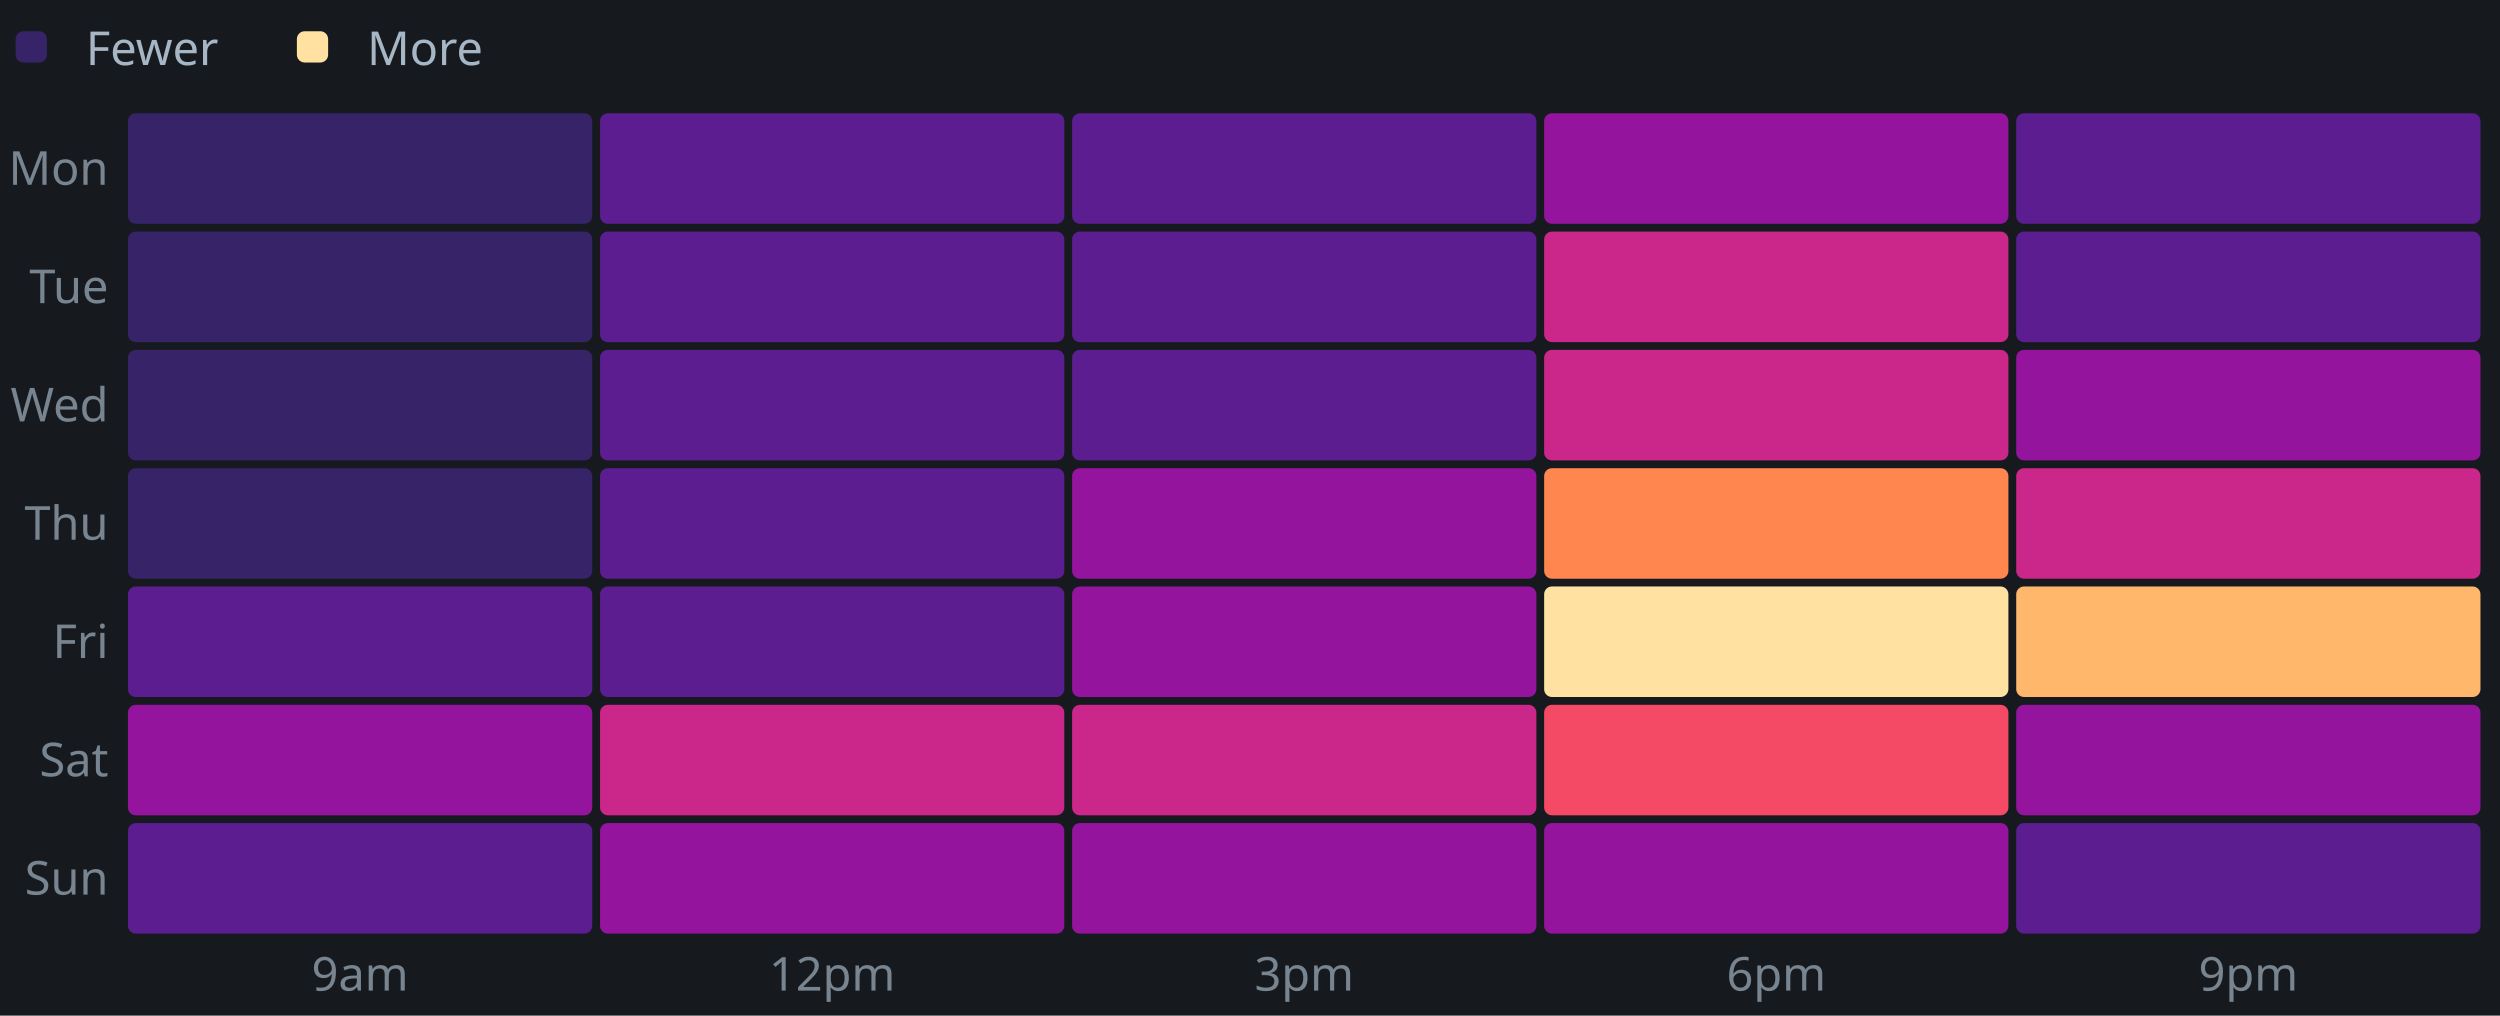
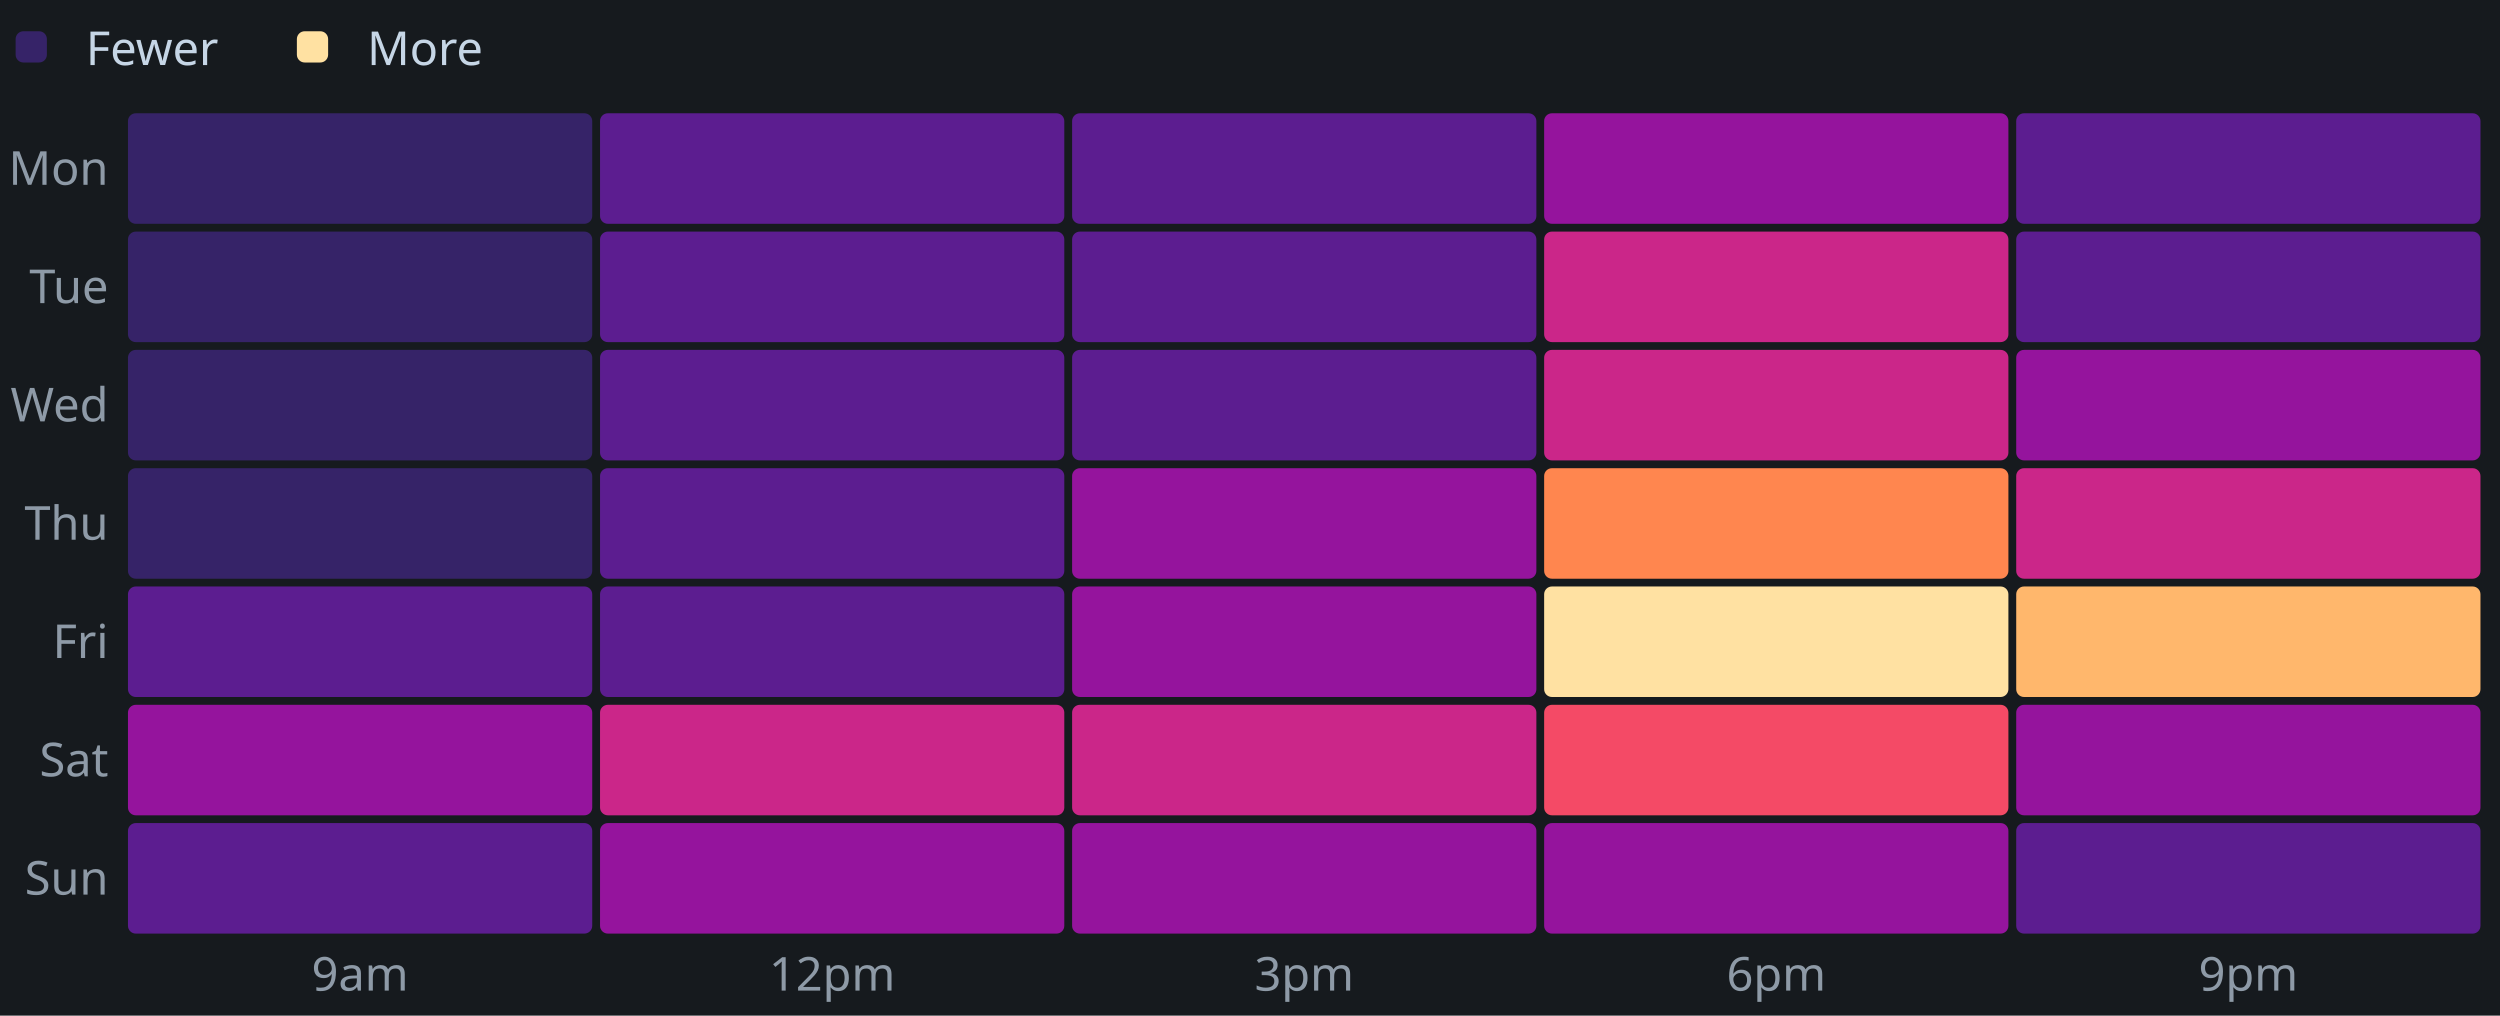
- <svg xmlns="http://www.w3.org/2000/svg" class="ts-chart" width="640" height="260" viewBox="0 -24 640 260" role="img" aria-roledescription="chart" aria-label="Fans buy most on Friday evenings" style="font-family:Intermission,system-ui,sans-serif;font-size:12px;font-variant-numeric:tabular-nums;color:#a6b6c5;background:#161a1e;display:block;overflow:visible">
+ <svg xmlns="http://www.w3.org/2000/svg" class="ts-chart" width="640" height="260" viewBox="0 -24 640 260" role="img" aria-roledescription="chart" aria-label="Fans buy most on Friday evenings" style="font-family:Intermission,system-ui,sans-serif;font-size:12px;font-variant-numeric:tabular-nums;color:#c6d6e6;background:#161a1e;display:block;overflow:visible">
  <style>[data-ts-key^="label-"]{paint-order:stroke;stroke:#161a1e;stroke-width:3px;stroke-linejoin:round}</style>
  <rect x="0" y="-24" width="640" height="260" fill="#161a1e" />
  <g data-slot="chart-legend" aria-hidden="true">
    <rect x="4" y="-16" width="8" height="8" rx="2" fill="#362368" />
-     <text x="22" y="-12" dominant-baseline="central" fill="#a6b6c5">Fewer</text>
+     <text x="22" y="-12" dominant-baseline="central" fill="#c6d6e6">Fewer</text>
    <rect x="76" y="-16" width="8" height="8" rx="2" fill="#ffe1a2" />
-     <text x="94" y="-12" dominant-baseline="central" fill="#a6b6c5">More</text>
+     <text x="94" y="-12" dominant-baseline="central" fill="#c6d6e6">More</text>
  </g>
  <g data-ts-key="marks" class="ts-chart__marks">
    <g data-ts-key="states:cells">
      <g data-ts-key="cells" class="ts-chart__rect" aria-hidden="true">
        <rect data-ts-key="cells:string:3:Mon:string:61:[&quot;string:3:9am&quot;,&quot;string:3:9am&quot;,&quot;string:3:Mon&quot;,&quot;string:3:Mon&quot;]" fill="#362368" x="32.76" y="5" width="118.85" height="28.29" rx="2" />
        <rect data-ts-key="cells:string:3:Mon:string:63:[&quot;string:4:12pm&quot;,&quot;string:4:12pm&quot;,&quot;string:3:Mon&quot;,&quot;string:3:Mon&quot;]" fill="#5c1d90" x="153.61" y="5" width="118.85" height="28.29" rx="2" />
        <rect data-ts-key="cells:string:3:Mon:string:61:[&quot;string:3:3pm&quot;,&quot;string:3:3pm&quot;,&quot;string:3:Mon&quot;,&quot;string:3:Mon&quot;]" fill="#5c1d90" x="274.46" y="5" width="118.85" height="28.29" rx="2" />
        <rect data-ts-key="cells:string:3:Mon:string:61:[&quot;string:3:6pm&quot;,&quot;string:3:6pm&quot;,&quot;string:3:Mon&quot;,&quot;string:3:Mon&quot;]" fill="#95149d" x="395.3" y="5" width="118.85" height="28.29" rx="2" />
        <rect data-ts-key="cells:string:3:Mon:string:61:[&quot;string:3:9pm&quot;,&quot;string:3:9pm&quot;,&quot;string:3:Mon&quot;,&quot;string:3:Mon&quot;]" fill="#5c1d90" x="516.15" y="5" width="118.85" height="28.29" rx="2" />
        <rect data-ts-key="cells:string:3:Tue:string:61:[&quot;string:3:9am&quot;,&quot;string:3:9am&quot;,&quot;string:3:Tue&quot;,&quot;string:3:Tue&quot;]" fill="#362368" x="32.76" y="35.29" width="118.85" height="28.29" rx="2" />
        <rect data-ts-key="cells:string:3:Tue:string:63:[&quot;string:4:12pm&quot;,&quot;string:4:12pm&quot;,&quot;string:3:Tue&quot;,&quot;string:3:Tue&quot;]" fill="#5c1d90" x="153.61" y="35.29" width="118.85" height="28.29" rx="2" />
        <rect data-ts-key="cells:string:3:Tue:string:61:[&quot;string:3:3pm&quot;,&quot;string:3:3pm&quot;,&quot;string:3:Tue&quot;,&quot;string:3:Tue&quot;]" fill="#5c1d90" x="274.46" y="35.29" width="118.85" height="28.29" rx="2" />
        <rect data-ts-key="cells:string:3:Tue:string:61:[&quot;string:3:6pm&quot;,&quot;string:3:6pm&quot;,&quot;string:3:Tue&quot;,&quot;string:3:Tue&quot;]" fill="#cb2689" x="395.3" y="35.29" width="118.85" height="28.29" rx="2" />
        <rect data-ts-key="cells:string:3:Tue:string:61:[&quot;string:3:9pm&quot;,&quot;string:3:9pm&quot;,&quot;string:3:Tue&quot;,&quot;string:3:Tue&quot;]" fill="#5c1d90" x="516.15" y="35.29" width="118.85" height="28.29" rx="2" />
        <rect data-ts-key="cells:string:3:Wed:string:61:[&quot;string:3:9am&quot;,&quot;string:3:9am&quot;,&quot;string:3:Wed&quot;,&quot;string:3:Wed&quot;]" fill="#362368" x="32.76" y="65.57" width="118.85" height="28.29" rx="2" />
        <rect data-ts-key="cells:string:3:Wed:string:63:[&quot;string:4:12pm&quot;,&quot;string:4:12pm&quot;,&quot;string:3:Wed&quot;,&quot;string:3:Wed&quot;]" fill="#5c1d90" x="153.61" y="65.57" width="118.85" height="28.29" rx="2" />
        <rect data-ts-key="cells:string:3:Wed:string:61:[&quot;string:3:3pm&quot;,&quot;string:3:3pm&quot;,&quot;string:3:Wed&quot;,&quot;string:3:Wed&quot;]" fill="#5c1d90" x="274.46" y="65.57" width="118.85" height="28.29" rx="2" />
        <rect data-ts-key="cells:string:3:Wed:string:61:[&quot;string:3:6pm&quot;,&quot;string:3:6pm&quot;,&quot;string:3:Wed&quot;,&quot;string:3:Wed&quot;]" fill="#cb2689" x="395.3" y="65.57" width="118.85" height="28.29" rx="2" />
        <rect data-ts-key="cells:string:3:Wed:string:61:[&quot;string:3:9pm&quot;,&quot;string:3:9pm&quot;,&quot;string:3:Wed&quot;,&quot;string:3:Wed&quot;]" fill="#95149d" x="516.15" y="65.57" width="118.85" height="28.29" rx="2" />
        <rect data-ts-key="cells:string:3:Thu:string:61:[&quot;string:3:9am&quot;,&quot;string:3:9am&quot;,&quot;string:3:Thu&quot;,&quot;string:3:Thu&quot;]" fill="#362368" x="32.76" y="95.86" width="118.85" height="28.29" rx="2" />
        <rect data-ts-key="cells:string:3:Thu:string:63:[&quot;string:4:12pm&quot;,&quot;string:4:12pm&quot;,&quot;string:3:Thu&quot;,&quot;string:3:Thu&quot;]" fill="#5c1d90" x="153.61" y="95.86" width="118.85" height="28.29" rx="2" />
        <rect data-ts-key="cells:string:3:Thu:string:61:[&quot;string:3:3pm&quot;,&quot;string:3:3pm&quot;,&quot;string:3:Thu&quot;,&quot;string:3:Thu&quot;]" fill="#95149d" x="274.46" y="95.86" width="118.85" height="28.29" rx="2" />
        <rect data-ts-key="cells:string:3:Thu:string:61:[&quot;string:3:6pm&quot;,&quot;string:3:6pm&quot;,&quot;string:3:Thu&quot;,&quot;string:3:Thu&quot;]" fill="#ff864f" x="395.3" y="95.86" width="118.85" height="28.29" rx="2" />
        <rect data-ts-key="cells:string:3:Thu:string:61:[&quot;string:3:9pm&quot;,&quot;string:3:9pm&quot;,&quot;string:3:Thu&quot;,&quot;string:3:Thu&quot;]" fill="#cb2689" x="516.15" y="95.86" width="118.85" height="28.29" rx="2" />
        <rect data-ts-key="cells:string:3:Fri:string:61:[&quot;string:3:9am&quot;,&quot;string:3:9am&quot;,&quot;string:3:Fri&quot;,&quot;string:3:Fri&quot;]" fill="#5c1d90" x="32.76" y="126.14" width="118.85" height="28.29" rx="2" />
        <rect data-ts-key="cells:string:3:Fri:string:63:[&quot;string:4:12pm&quot;,&quot;string:4:12pm&quot;,&quot;string:3:Fri&quot;,&quot;string:3:Fri&quot;]" fill="#5c1d90" x="153.61" y="126.14" width="118.85" height="28.29" rx="2" />
        <rect data-ts-key="cells:string:3:Fri:string:61:[&quot;string:3:3pm&quot;,&quot;string:3:3pm&quot;,&quot;string:3:Fri&quot;,&quot;string:3:Fri&quot;]" fill="#95149d" x="274.46" y="126.14" width="118.85" height="28.29" rx="2" />
        <rect data-ts-key="cells:string:3:Fri:string:61:[&quot;string:3:6pm&quot;,&quot;string:3:6pm&quot;,&quot;string:3:Fri&quot;,&quot;string:3:Fri&quot;]" fill="#ffe1a2" x="395.3" y="126.14" width="118.85" height="28.29" rx="2" />
        <rect data-ts-key="cells:string:3:Fri:string:61:[&quot;string:3:9pm&quot;,&quot;string:3:9pm&quot;,&quot;string:3:Fri&quot;,&quot;string:3:Fri&quot;]" fill="#ffb76c" x="516.15" y="126.14" width="118.85" height="28.29" rx="2" />
        <rect data-ts-key="cells:string:3:Sat:string:61:[&quot;string:3:9am&quot;,&quot;string:3:9am&quot;,&quot;string:3:Sat&quot;,&quot;string:3:Sat&quot;]" fill="#95149d" x="32.76" y="156.43" width="118.85" height="28.29" rx="2" />
        <rect data-ts-key="cells:string:3:Sat:string:63:[&quot;string:4:12pm&quot;,&quot;string:4:12pm&quot;,&quot;string:3:Sat&quot;,&quot;string:3:Sat&quot;]" fill="#cb2689" x="153.61" y="156.43" width="118.85" height="28.29" rx="2" />
        <rect data-ts-key="cells:string:3:Sat:string:61:[&quot;string:3:3pm&quot;,&quot;string:3:3pm&quot;,&quot;string:3:Sat&quot;,&quot;string:3:Sat&quot;]" fill="#cb2689" x="274.46" y="156.43" width="118.85" height="28.29" rx="2" />
        <rect data-ts-key="cells:string:3:Sat:string:61:[&quot;string:3:6pm&quot;,&quot;string:3:6pm&quot;,&quot;string:3:Sat&quot;,&quot;string:3:Sat&quot;]" fill="#f44a66" x="395.3" y="156.43" width="118.85" height="28.29" rx="2" />
        <rect data-ts-key="cells:string:3:Sat:string:61:[&quot;string:3:9pm&quot;,&quot;string:3:9pm&quot;,&quot;string:3:Sat&quot;,&quot;string:3:Sat&quot;]" fill="#95149d" x="516.15" y="156.43" width="118.85" height="28.29" rx="2" />
        <rect data-ts-key="cells:string:3:Sun:string:61:[&quot;string:3:9am&quot;,&quot;string:3:9am&quot;,&quot;string:3:Sun&quot;,&quot;string:3:Sun&quot;]" fill="#5c1d90" x="32.76" y="186.71" width="118.85" height="28.29" rx="2" />
        <rect data-ts-key="cells:string:3:Sun:string:63:[&quot;string:4:12pm&quot;,&quot;string:4:12pm&quot;,&quot;string:3:Sun&quot;,&quot;string:3:Sun&quot;]" fill="#95149d" x="153.61" y="186.71" width="118.85" height="28.29" rx="2" />
        <rect data-ts-key="cells:string:3:Sun:string:61:[&quot;string:3:3pm&quot;,&quot;string:3:3pm&quot;,&quot;string:3:Sun&quot;,&quot;string:3:Sun&quot;]" fill="#95149d" x="274.46" y="186.71" width="118.85" height="28.29" rx="2" />
        <rect data-ts-key="cells:string:3:Sun:string:61:[&quot;string:3:6pm&quot;,&quot;string:3:6pm&quot;,&quot;string:3:Sun&quot;,&quot;string:3:Sun&quot;]" fill="#95149d" x="395.3" y="186.71" width="118.85" height="28.29" rx="2" />
        <rect data-ts-key="cells:string:3:Sun:string:61:[&quot;string:3:9pm&quot;,&quot;string:3:9pm&quot;,&quot;string:3:Sun&quot;,&quot;string:3:Sun&quot;]" fill="#5c1d90" x="516.15" y="186.71" width="118.85" height="28.29" rx="2" />
      </g>
    </g>
  </g>
  <g data-ts-key="axes" class="ts-chart__axes" aria-hidden="true">
-     <text data-ts-key="x-tick-label:string:3:9am" fill="#a6b6c5" fill-opacity="0.68" x="92.18" y="229.6" text-anchor="middle" font-size="12" font-family="inherit">9am</text>
-     <text data-ts-key="x-tick-label:string:4:12pm" fill="#a6b6c5" fill-opacity="0.68" x="213.03" y="229.6" text-anchor="middle" font-size="12" font-family="inherit">12pm</text>
-     <text data-ts-key="x-tick-label:string:3:3pm" fill="#a6b6c5" fill-opacity="0.68" x="333.88" y="229.6" text-anchor="middle" font-size="12" font-family="inherit">3pm</text>
-     <text data-ts-key="x-tick-label:string:3:6pm" fill="#a6b6c5" fill-opacity="0.68" x="454.73" y="229.6" text-anchor="middle" font-size="12" font-family="inherit">6pm</text>
-     <text data-ts-key="x-tick-label:string:3:9pm" fill="#a6b6c5" fill-opacity="0.68" x="575.58" y="229.6" text-anchor="middle" font-size="12" font-family="inherit">9pm</text>
-     <text data-ts-key="y-tick-label:string:3:Mon" fill="#a6b6c5" fill-opacity="0.68" x="27.76" y="19.14" text-anchor="end" dominant-baseline="middle" font-size="12" font-family="inherit">Mon</text>
-     <text data-ts-key="y-tick-label:string:3:Tue" fill="#a6b6c5" fill-opacity="0.68" x="27.76" y="49.43" text-anchor="end" dominant-baseline="middle" font-size="12" font-family="inherit">Tue</text>
-     <text data-ts-key="y-tick-label:string:3:Wed" fill="#a6b6c5" fill-opacity="0.68" x="27.76" y="79.71" text-anchor="end" dominant-baseline="middle" font-size="12" font-family="inherit">Wed</text>
-     <text data-ts-key="y-tick-label:string:3:Thu" fill="#a6b6c5" fill-opacity="0.68" x="27.76" y="110" text-anchor="end" dominant-baseline="middle" font-size="12" font-family="inherit">Thu</text>
-     <text data-ts-key="y-tick-label:string:3:Fri" fill="#a6b6c5" fill-opacity="0.68" x="27.76" y="140.29" text-anchor="end" dominant-baseline="middle" font-size="12" font-family="inherit">Fri</text>
-     <text data-ts-key="y-tick-label:string:3:Sat" fill="#a6b6c5" fill-opacity="0.68" x="27.76" y="170.57" text-anchor="end" dominant-baseline="middle" font-size="12" font-family="inherit">Sat</text>
-     <text data-ts-key="y-tick-label:string:3:Sun" fill="#a6b6c5" fill-opacity="0.68" x="27.76" y="200.86" text-anchor="end" dominant-baseline="middle" font-size="12" font-family="inherit">Sun</text>
+     <text data-ts-key="x-tick-label:string:3:9am" fill="#c6d6e6" fill-opacity="0.68" x="92.18" y="229.6" text-anchor="middle" font-size="12" font-family="inherit">9am</text>
+     <text data-ts-key="x-tick-label:string:4:12pm" fill="#c6d6e6" fill-opacity="0.68" x="213.03" y="229.6" text-anchor="middle" font-size="12" font-family="inherit">12pm</text>
+     <text data-ts-key="x-tick-label:string:3:3pm" fill="#c6d6e6" fill-opacity="0.68" x="333.88" y="229.6" text-anchor="middle" font-size="12" font-family="inherit">3pm</text>
+     <text data-ts-key="x-tick-label:string:3:6pm" fill="#c6d6e6" fill-opacity="0.68" x="454.73" y="229.6" text-anchor="middle" font-size="12" font-family="inherit">6pm</text>
+     <text data-ts-key="x-tick-label:string:3:9pm" fill="#c6d6e6" fill-opacity="0.68" x="575.58" y="229.6" text-anchor="middle" font-size="12" font-family="inherit">9pm</text>
+     <text data-ts-key="y-tick-label:string:3:Mon" fill="#c6d6e6" fill-opacity="0.68" x="27.76" y="19.14" text-anchor="end" dominant-baseline="middle" font-size="12" font-family="inherit">Mon</text>
+     <text data-ts-key="y-tick-label:string:3:Tue" fill="#c6d6e6" fill-opacity="0.68" x="27.76" y="49.43" text-anchor="end" dominant-baseline="middle" font-size="12" font-family="inherit">Tue</text>
+     <text data-ts-key="y-tick-label:string:3:Wed" fill="#c6d6e6" fill-opacity="0.68" x="27.76" y="79.71" text-anchor="end" dominant-baseline="middle" font-size="12" font-family="inherit">Wed</text>
+     <text data-ts-key="y-tick-label:string:3:Thu" fill="#c6d6e6" fill-opacity="0.68" x="27.76" y="110" text-anchor="end" dominant-baseline="middle" font-size="12" font-family="inherit">Thu</text>
+     <text data-ts-key="y-tick-label:string:3:Fri" fill="#c6d6e6" fill-opacity="0.68" x="27.76" y="140.29" text-anchor="end" dominant-baseline="middle" font-size="12" font-family="inherit">Fri</text>
+     <text data-ts-key="y-tick-label:string:3:Sat" fill="#c6d6e6" fill-opacity="0.68" x="27.76" y="170.57" text-anchor="end" dominant-baseline="middle" font-size="12" font-family="inherit">Sat</text>
+     <text data-ts-key="y-tick-label:string:3:Sun" fill="#c6d6e6" fill-opacity="0.68" x="27.76" y="200.86" text-anchor="end" dominant-baseline="middle" font-size="12" font-family="inherit">Sun</text>
  </g>
</svg>
